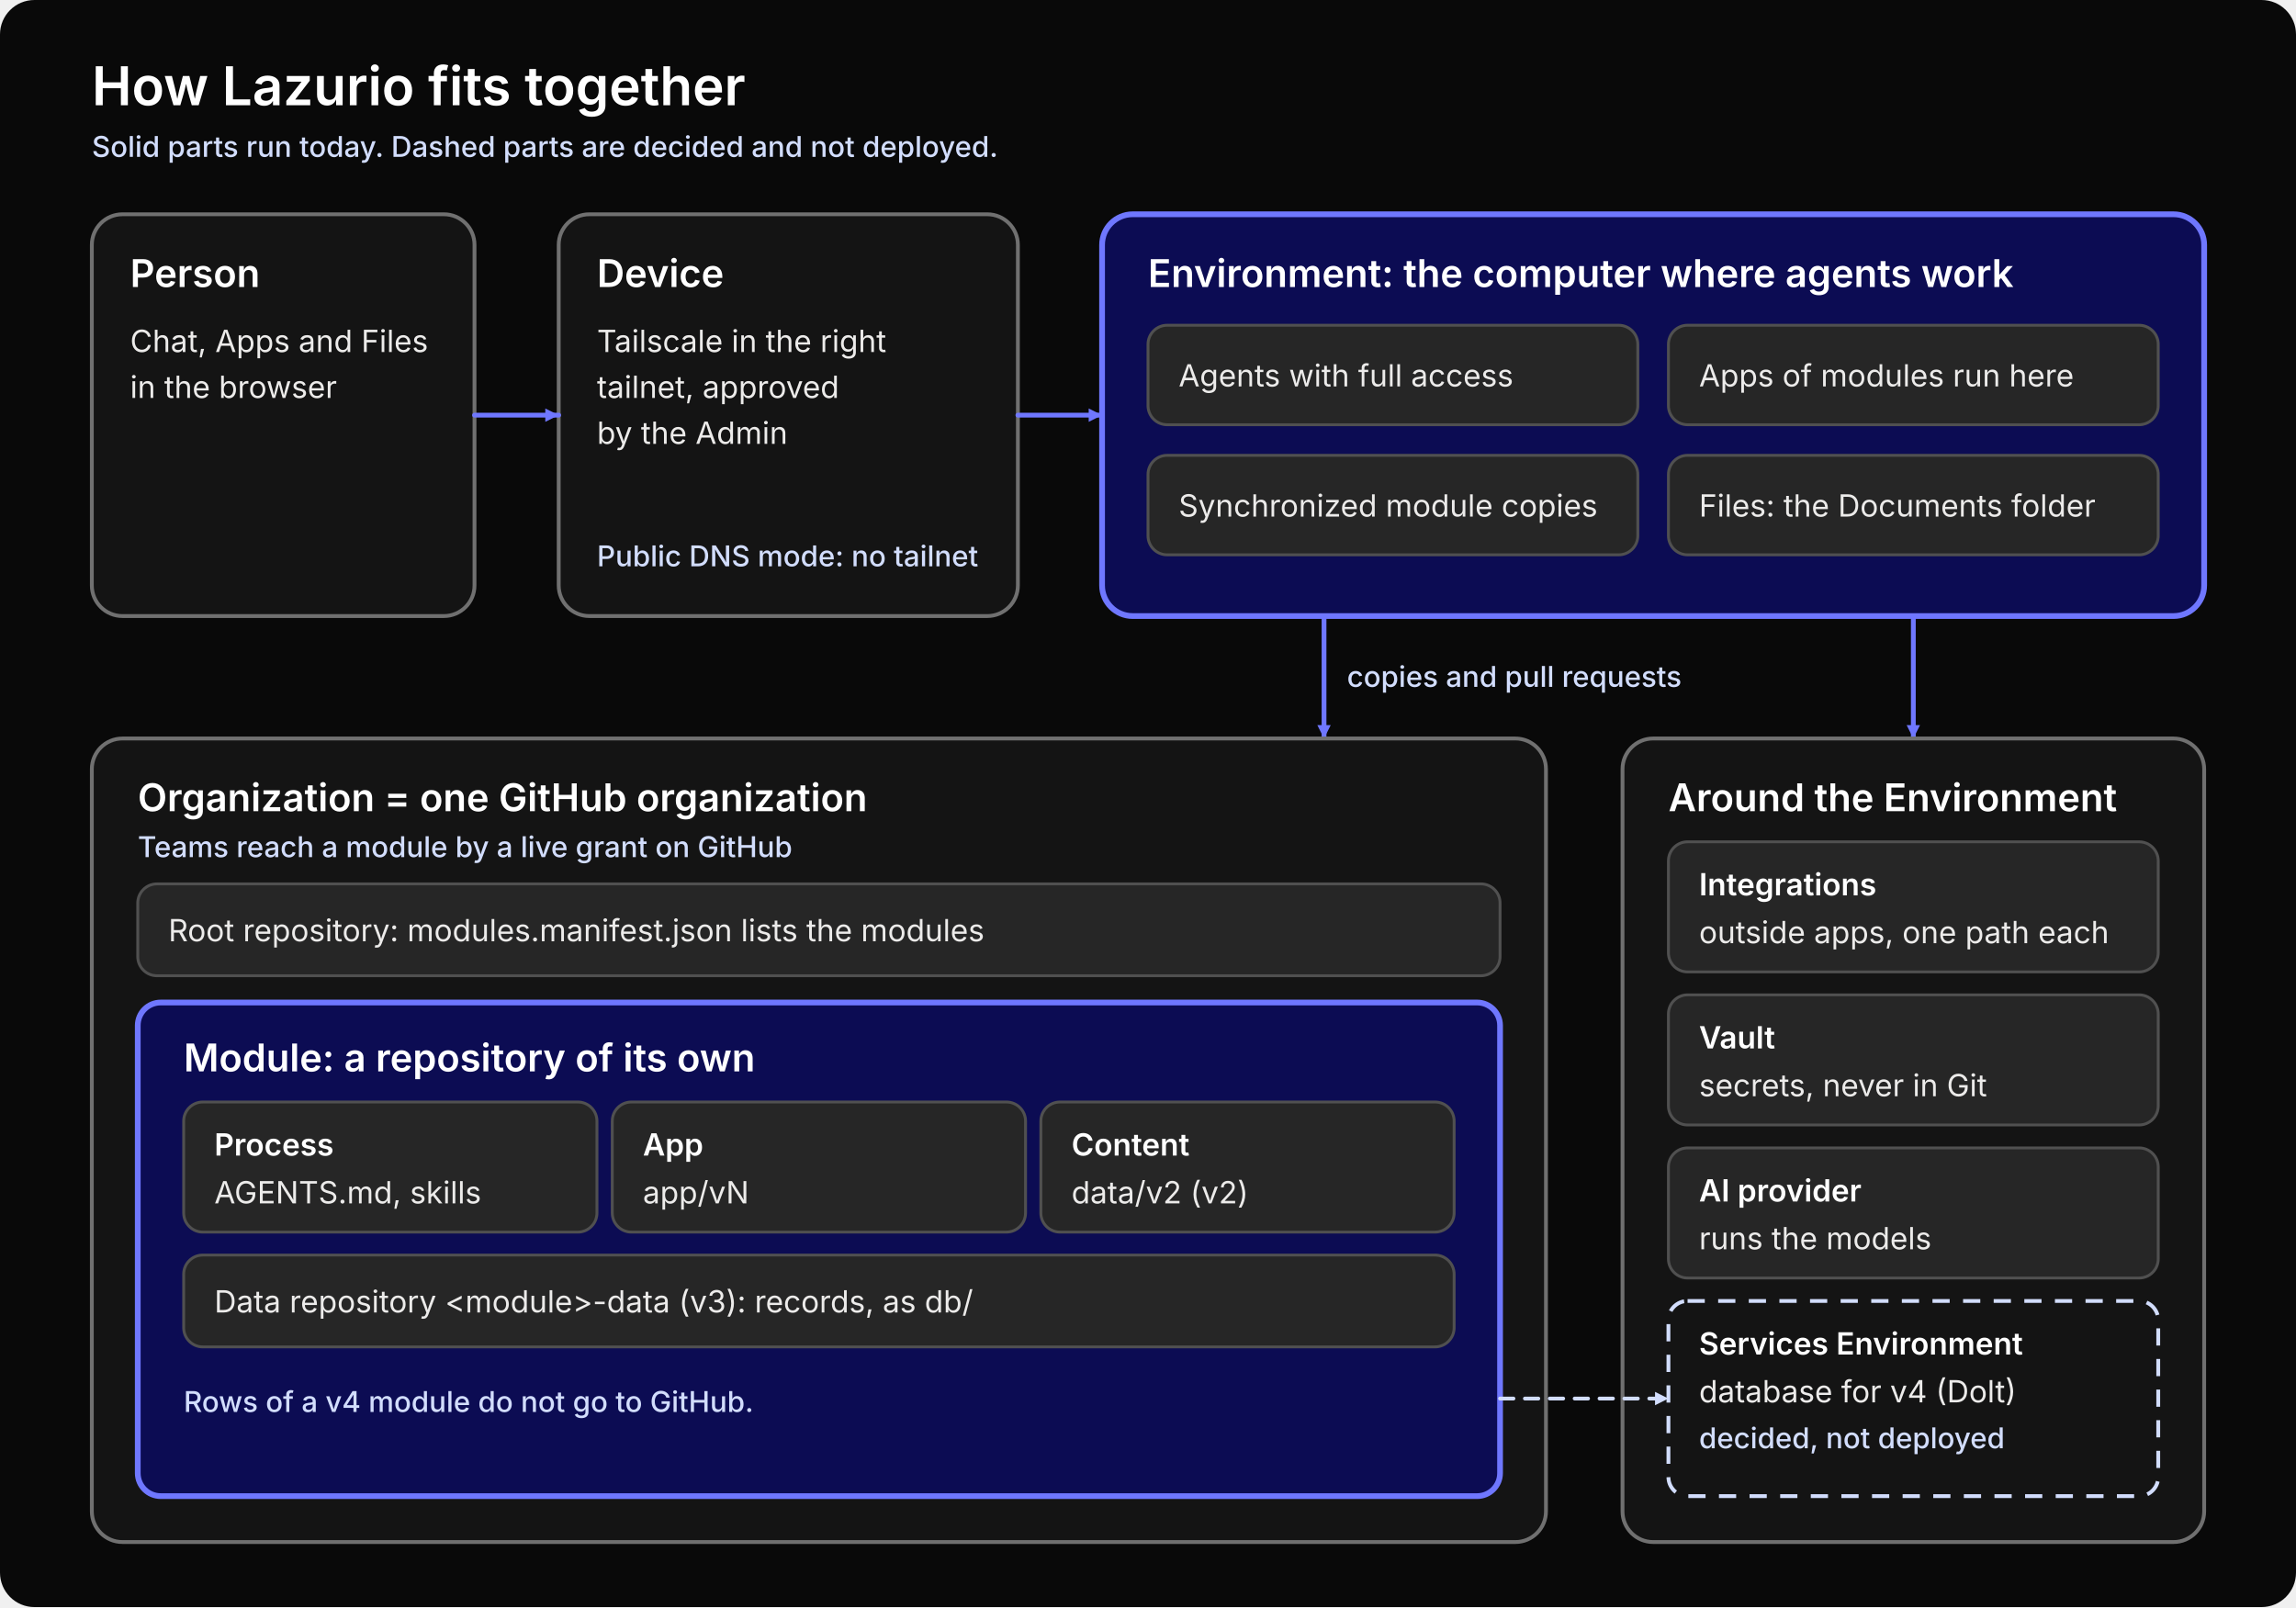
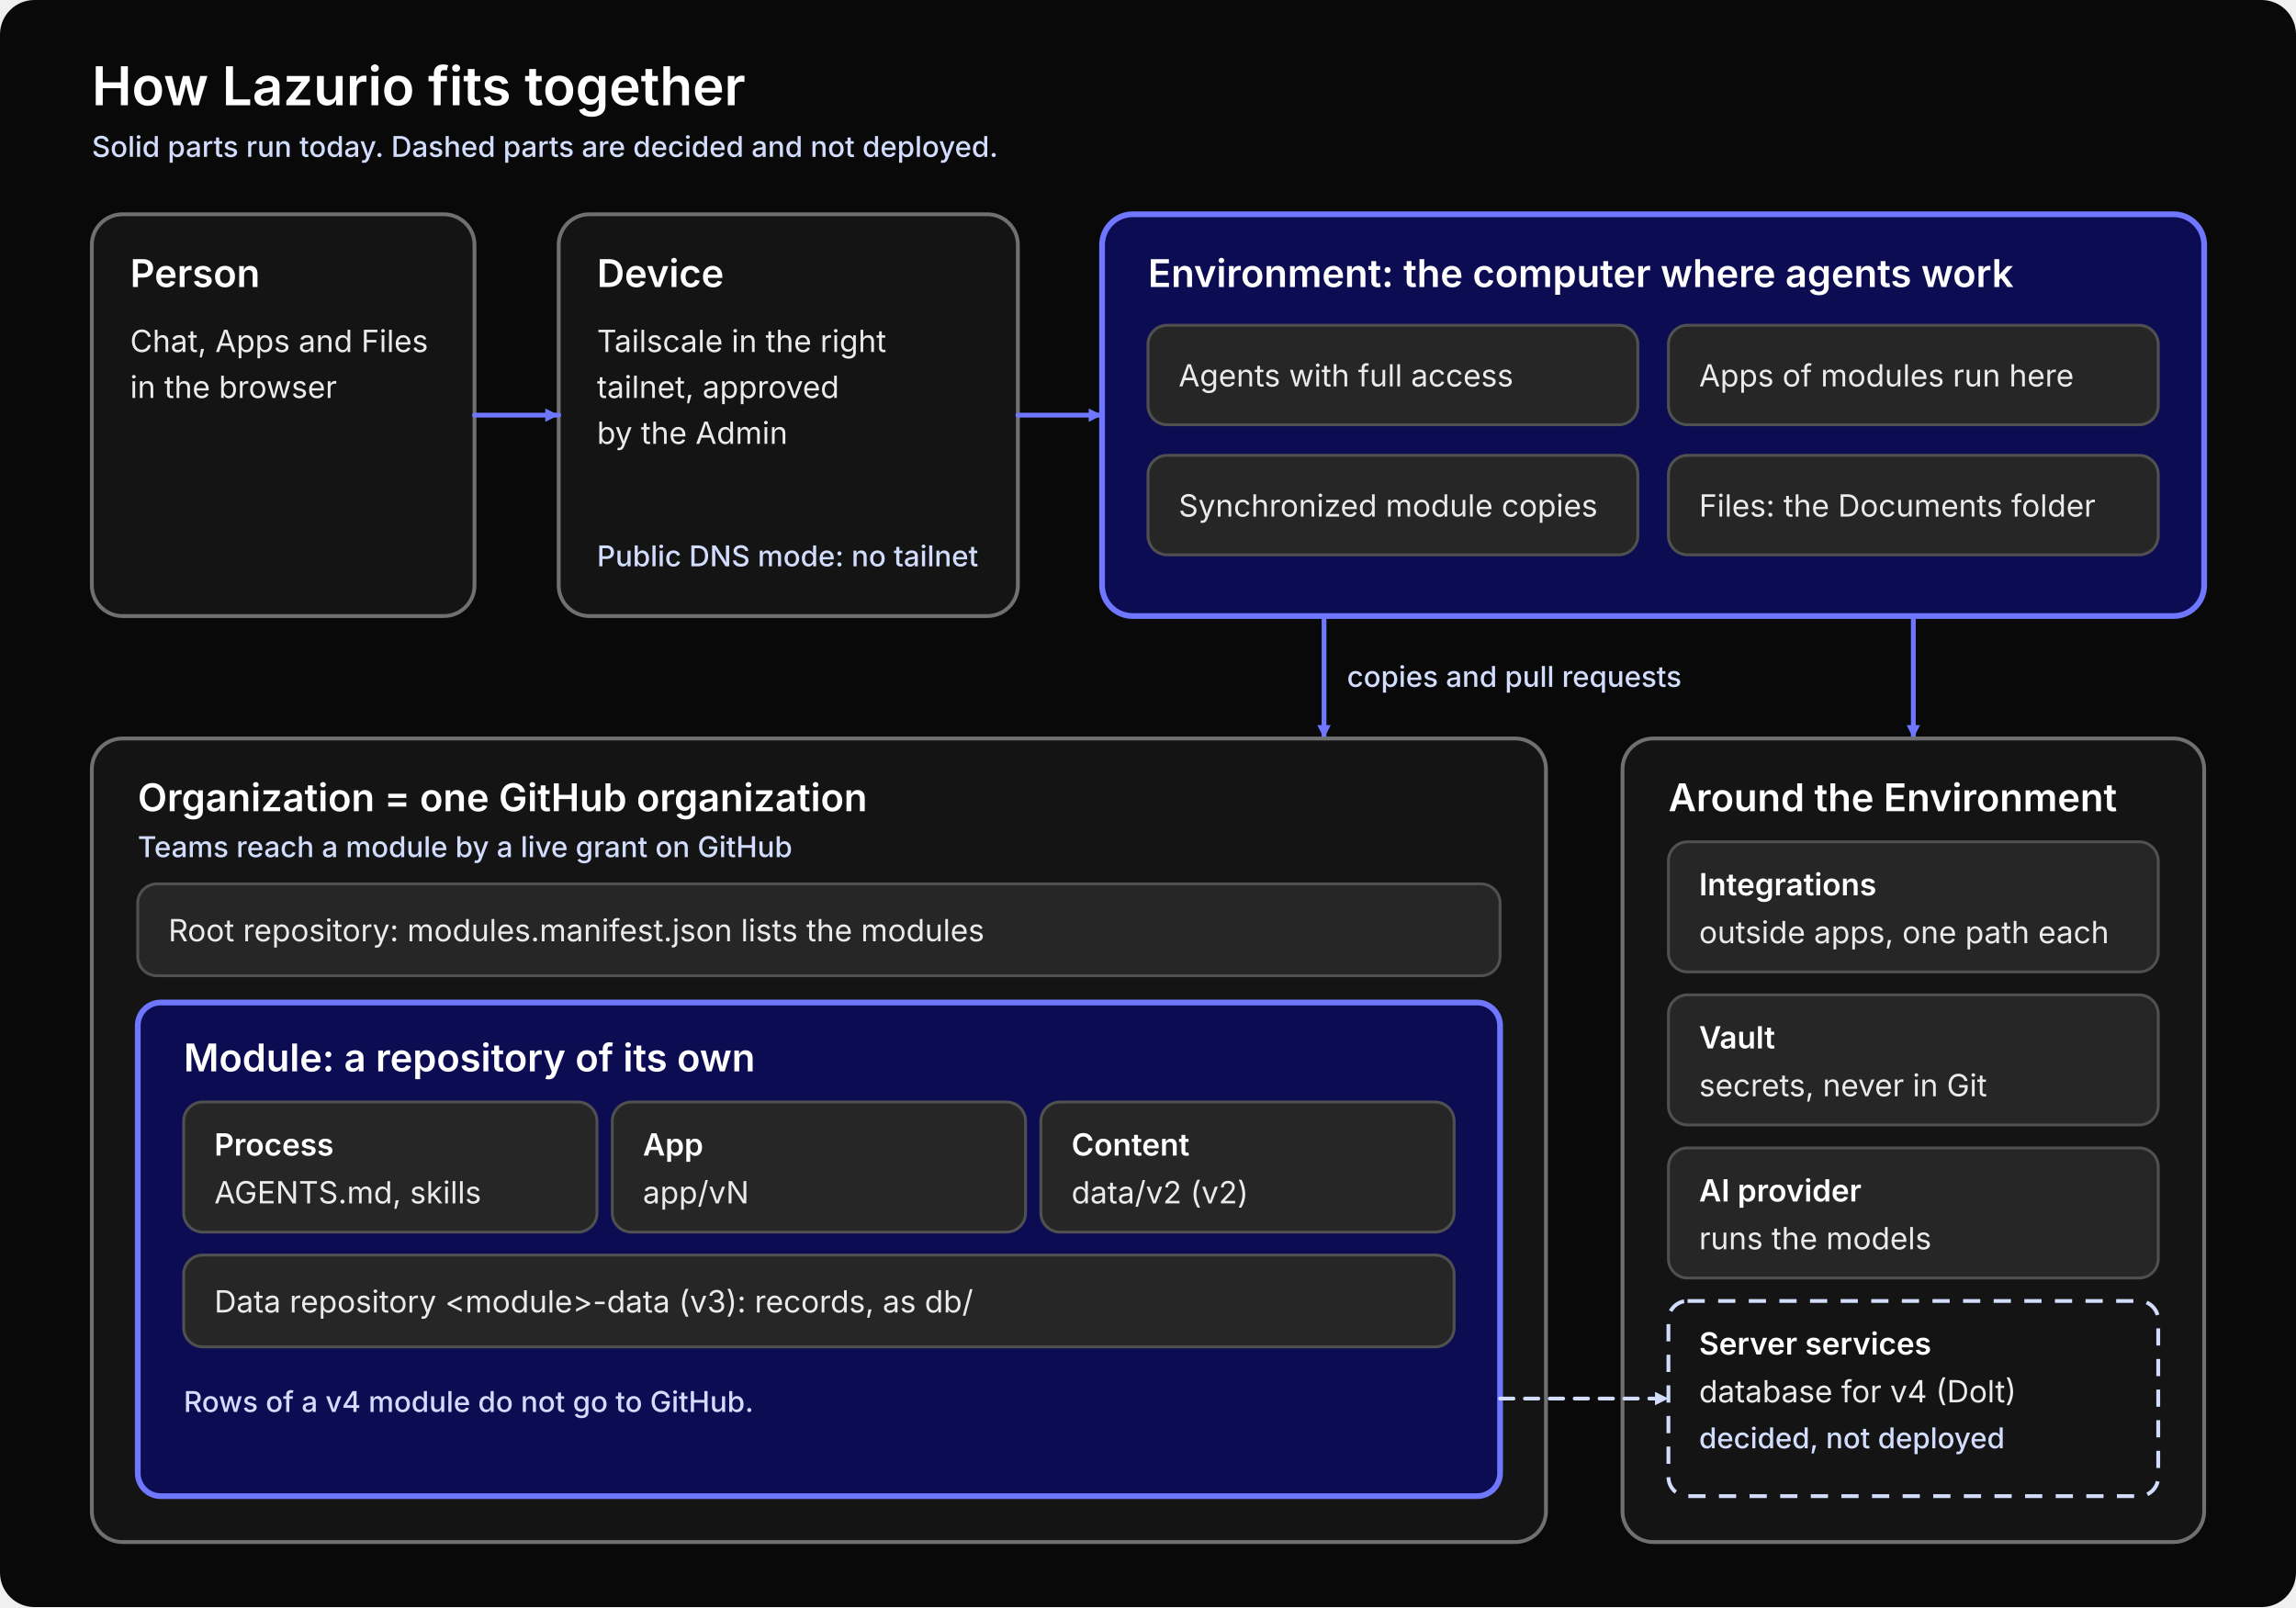
<svg xmlns="http://www.w3.org/2000/svg" width="1200" height="840" viewBox="0 0 1200 840" role="img" aria-labelledby="title description">
  <defs>
    <marker id="arrow" viewBox="0 0 9 9" refX="8" refY="4.5" markerWidth="9" markerHeight="9" markerUnits="userSpaceOnUse" orient="auto">
      <path d="M 1 1 L 8 4.5 L 1 8 z" fill="#6f77ff" />
    </marker>
    <marker id="arrowplanned" viewBox="0 0 9 9" refX="8" refY="4.5" markerWidth="9" markerHeight="9" markerUnits="userSpaceOnUse" orient="auto">
      <path d="M 1 1 L 8 4.5 L 1 8 z" fill="#d2ddfd" />
    </marker>
    <style>.bg{fill:#090909}.panel{fill:#141414;stroke:#707070;stroke-width:2}.focus{fill:#0c0c53;stroke:#6f77ff;stroke-width:3}.item{fill:#262626;stroke:#505050;stroke-width:1.5}.planned{fill:#141414;stroke:#d2ddfd;stroke-width:2;stroke-dasharray:9 7}.title{fill:#fff;font:600 28px Inter,Arial,sans-serif}.label{fill:#fff;font:600 20px Inter,Arial,sans-serif}.name{fill:#fff;font:600 16px Inter,Arial,sans-serif}.copy{fill:#ecebea;font:400 16px Inter,Arial,sans-serif}.note{fill:#d2ddfd;font:500 15px Inter,Arial,sans-serif}.flow{fill:none;stroke:#6f77ff;stroke-width:2.5;stroke-linecap:round;marker-end:url(#arrow)}.flowplanned{fill:none;stroke:#d2ddfd;stroke-width:2;stroke-dasharray:7 6;stroke-linecap:round;marker-end:url(#arrowplanned)}</style>
  </defs>
  <rect class="bg" width="1200" height="840" rx="18" />
  <text class="title" x="48" y="55">How Lazurio fits together</text>
  <text class="note" x="48" y="82">Solid parts run today. Dashed parts are decided and not deployed.</text>
  <g data-node="person">
    <rect class="panel" x="48" y="112" width="200" height="210" rx="16" />
    <text class="label" x="68" y="150">Person</text>
    <text class="copy" x="68" y="184">Chat, Apps and Files</text>
    <text class="copy" x="68" y="208">in the browser</text>
  </g>
  <g data-node="device">
    <rect class="panel" x="292" y="112" width="240" height="210" rx="16" />
    <text class="label" x="312" y="150">Device</text>
    <text class="copy" x="312" y="184">Tailscale in the right</text>
    <text class="copy" x="312" y="208">tailnet, approved</text>
    <text class="copy" x="312" y="232">by the Admin</text>
    <text class="note" x="312" y="296">Public DNS mode: no tailnet</text>
  </g>
  <g data-node="environment">
    <rect class="focus" x="576" y="112" width="576" height="210" rx="16" />
    <text class="label" x="600" y="150">Environment: the computer where agents work</text>
    <rect class="item" x="600" y="170" width="256" height="52" rx="10" />
    <text class="copy" x="616" y="202">Agents with full access</text>
    <rect class="item" x="872" y="170" width="256" height="52" rx="10" />
    <text class="copy" x="888" y="202">Apps of modules run here</text>
    <rect class="item" x="600" y="238" width="256" height="52" rx="10" />
    <text class="copy" x="616" y="270">Synchronized module copies</text>
    <rect class="item" x="872" y="238" width="256" height="52" rx="10" />
    <text class="copy" x="888" y="270">Files: the Documents folder</text>
  </g>
  <path class="flow" d="M248 217 H292" />
  <path class="flow" d="M532 217 H576" />
  <path class="flow" d="M692 322 V386" />
  <text class="note" x="704" y="359">copies and pull requests</text>
  <path class="flow" d="M1000 322 V386" />
  <g data-node="organization">
    <rect class="panel" x="48" y="386" width="760" height="420" rx="16" />
    <text class="label" x="72" y="424">Organization = one GitHub organization</text>
    <text class="note" x="72" y="448">Teams reach a module by a live grant on GitHub</text>
    <rect class="item" x="72" y="462" width="712" height="48" rx="10" />
    <text class="copy" x="88" y="492">Root repository: modules.manifest.json lists the modules</text>
    <rect class="focus" x="72" y="524" width="712" height="258" rx="12" />
    <text class="label" x="96" y="560">Module: a repository of its own</text>
    <rect class="item" x="96" y="576" width="216" height="68" rx="10" />
    <text class="name" x="112" y="604">Process</text>
    <text class="copy" x="112" y="629">AGENTS.md, skills</text>
    <rect class="item" x="320" y="576" width="216" height="68" rx="10" />
    <text class="name" x="336" y="604">App</text>
    <text class="copy" x="336" y="629">app/vN</text>
    <rect class="item" x="544" y="576" width="216" height="68" rx="10" />
    <text class="name" x="560" y="604">Content</text>
    <text class="copy" x="560" y="629">data/v2 (v2)</text>
    <rect class="item" x="96" y="656" width="664" height="48" rx="10" />
    <text class="copy" x="112" y="686">Data repository &lt;module&gt;-data (v3): records, as db/</text>
    <text class="note" x="96" y="738">Rows of a v4 module do not go to GitHub.</text>
  </g>
  <g data-node="around">
    <rect class="panel" x="848" y="386" width="304" height="420" rx="16" />
    <text class="label" x="872" y="424">Around the Environment</text>
    <rect class="item" x="872" y="440" width="256" height="68" rx="10" />
    <text class="name" x="888" y="468">Integrations</text>
    <text class="copy" x="888" y="493">outside apps, one path each</text>
    <rect class="item" x="872" y="520" width="256" height="68" rx="10" />
    <text class="name" x="888" y="548">Vault</text>
    <text class="copy" x="888" y="573">secrets, never in Git</text>
    <rect class="item" x="872" y="600" width="256" height="68" rx="10" />
    <text class="name" x="888" y="628">AI provider</text>
    <text class="copy" x="888" y="653">runs the models</text>
    <rect class="planned" x="872" y="680" width="256" height="102" rx="10" />
-     <text class="name" x="888" y="708">Services Environment</text>
+     <text class="name" x="888" y="708">Server services</text>
    <text class="copy" x="888" y="733">database for v4 (Dolt)</text>
    <text class="note" x="888" y="757">decided, not deployed</text>
  </g>
  <path class="flowplanned" d="M784 731 H872" />
</svg>
